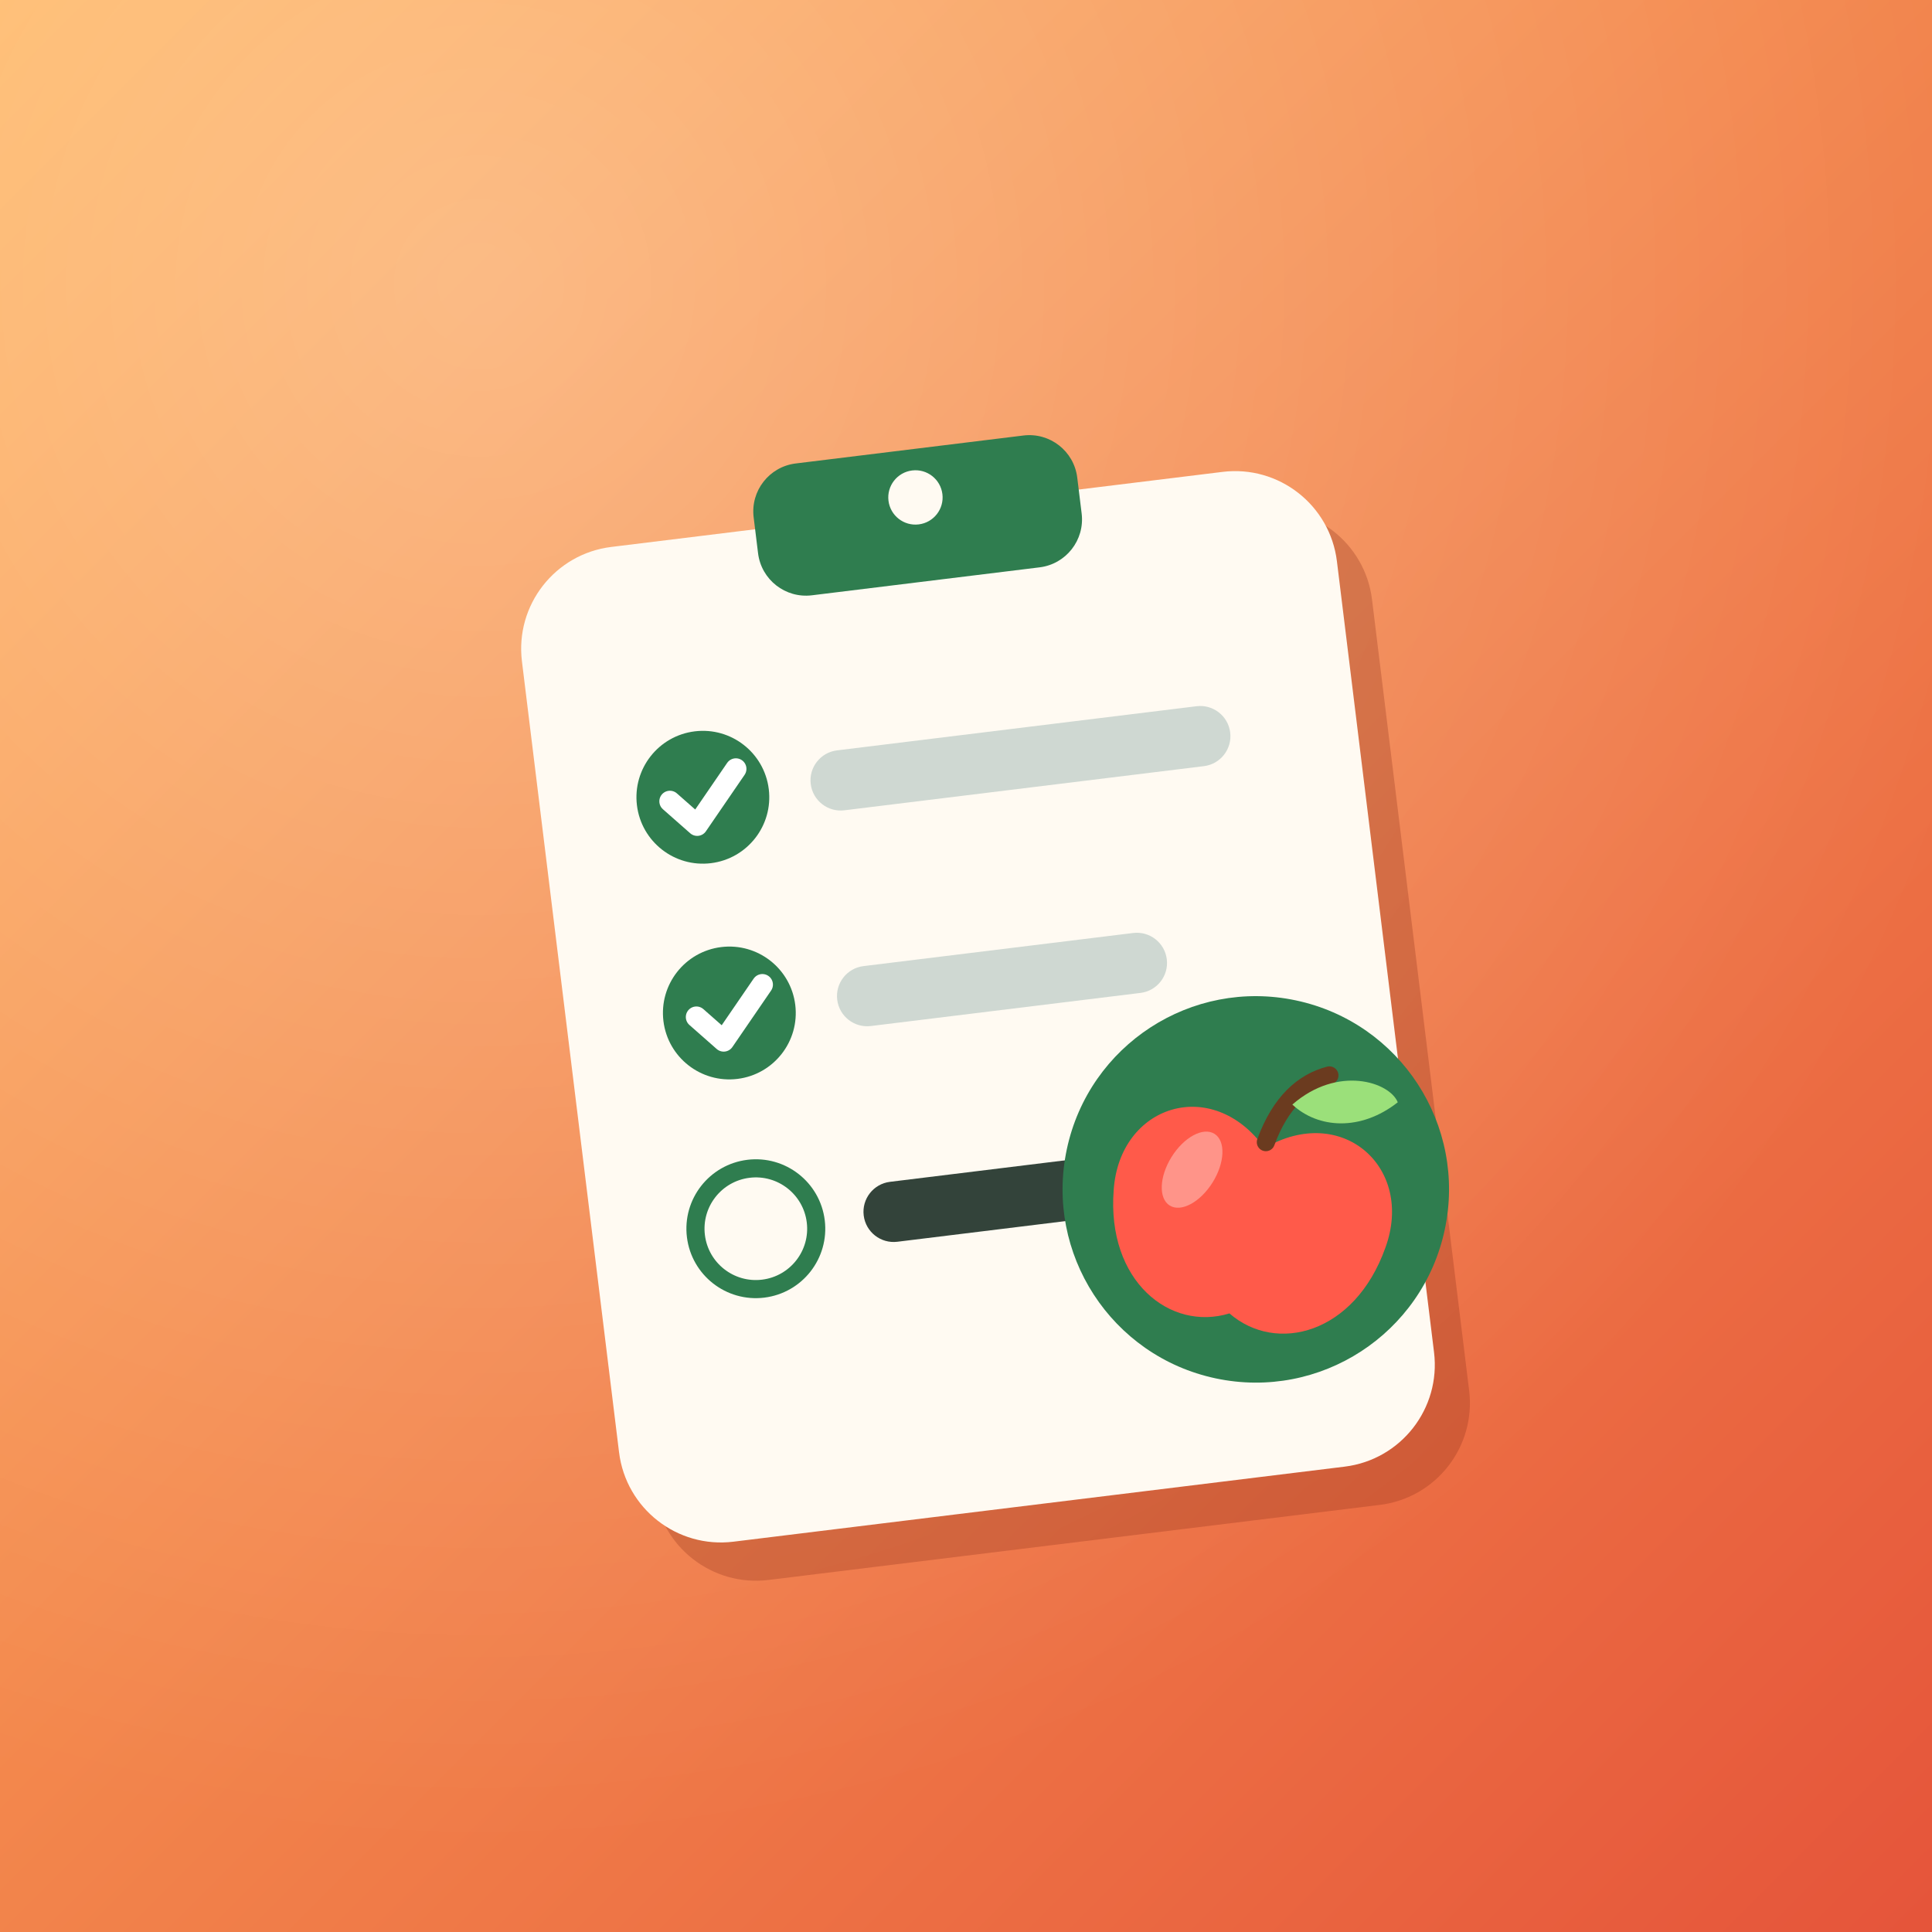
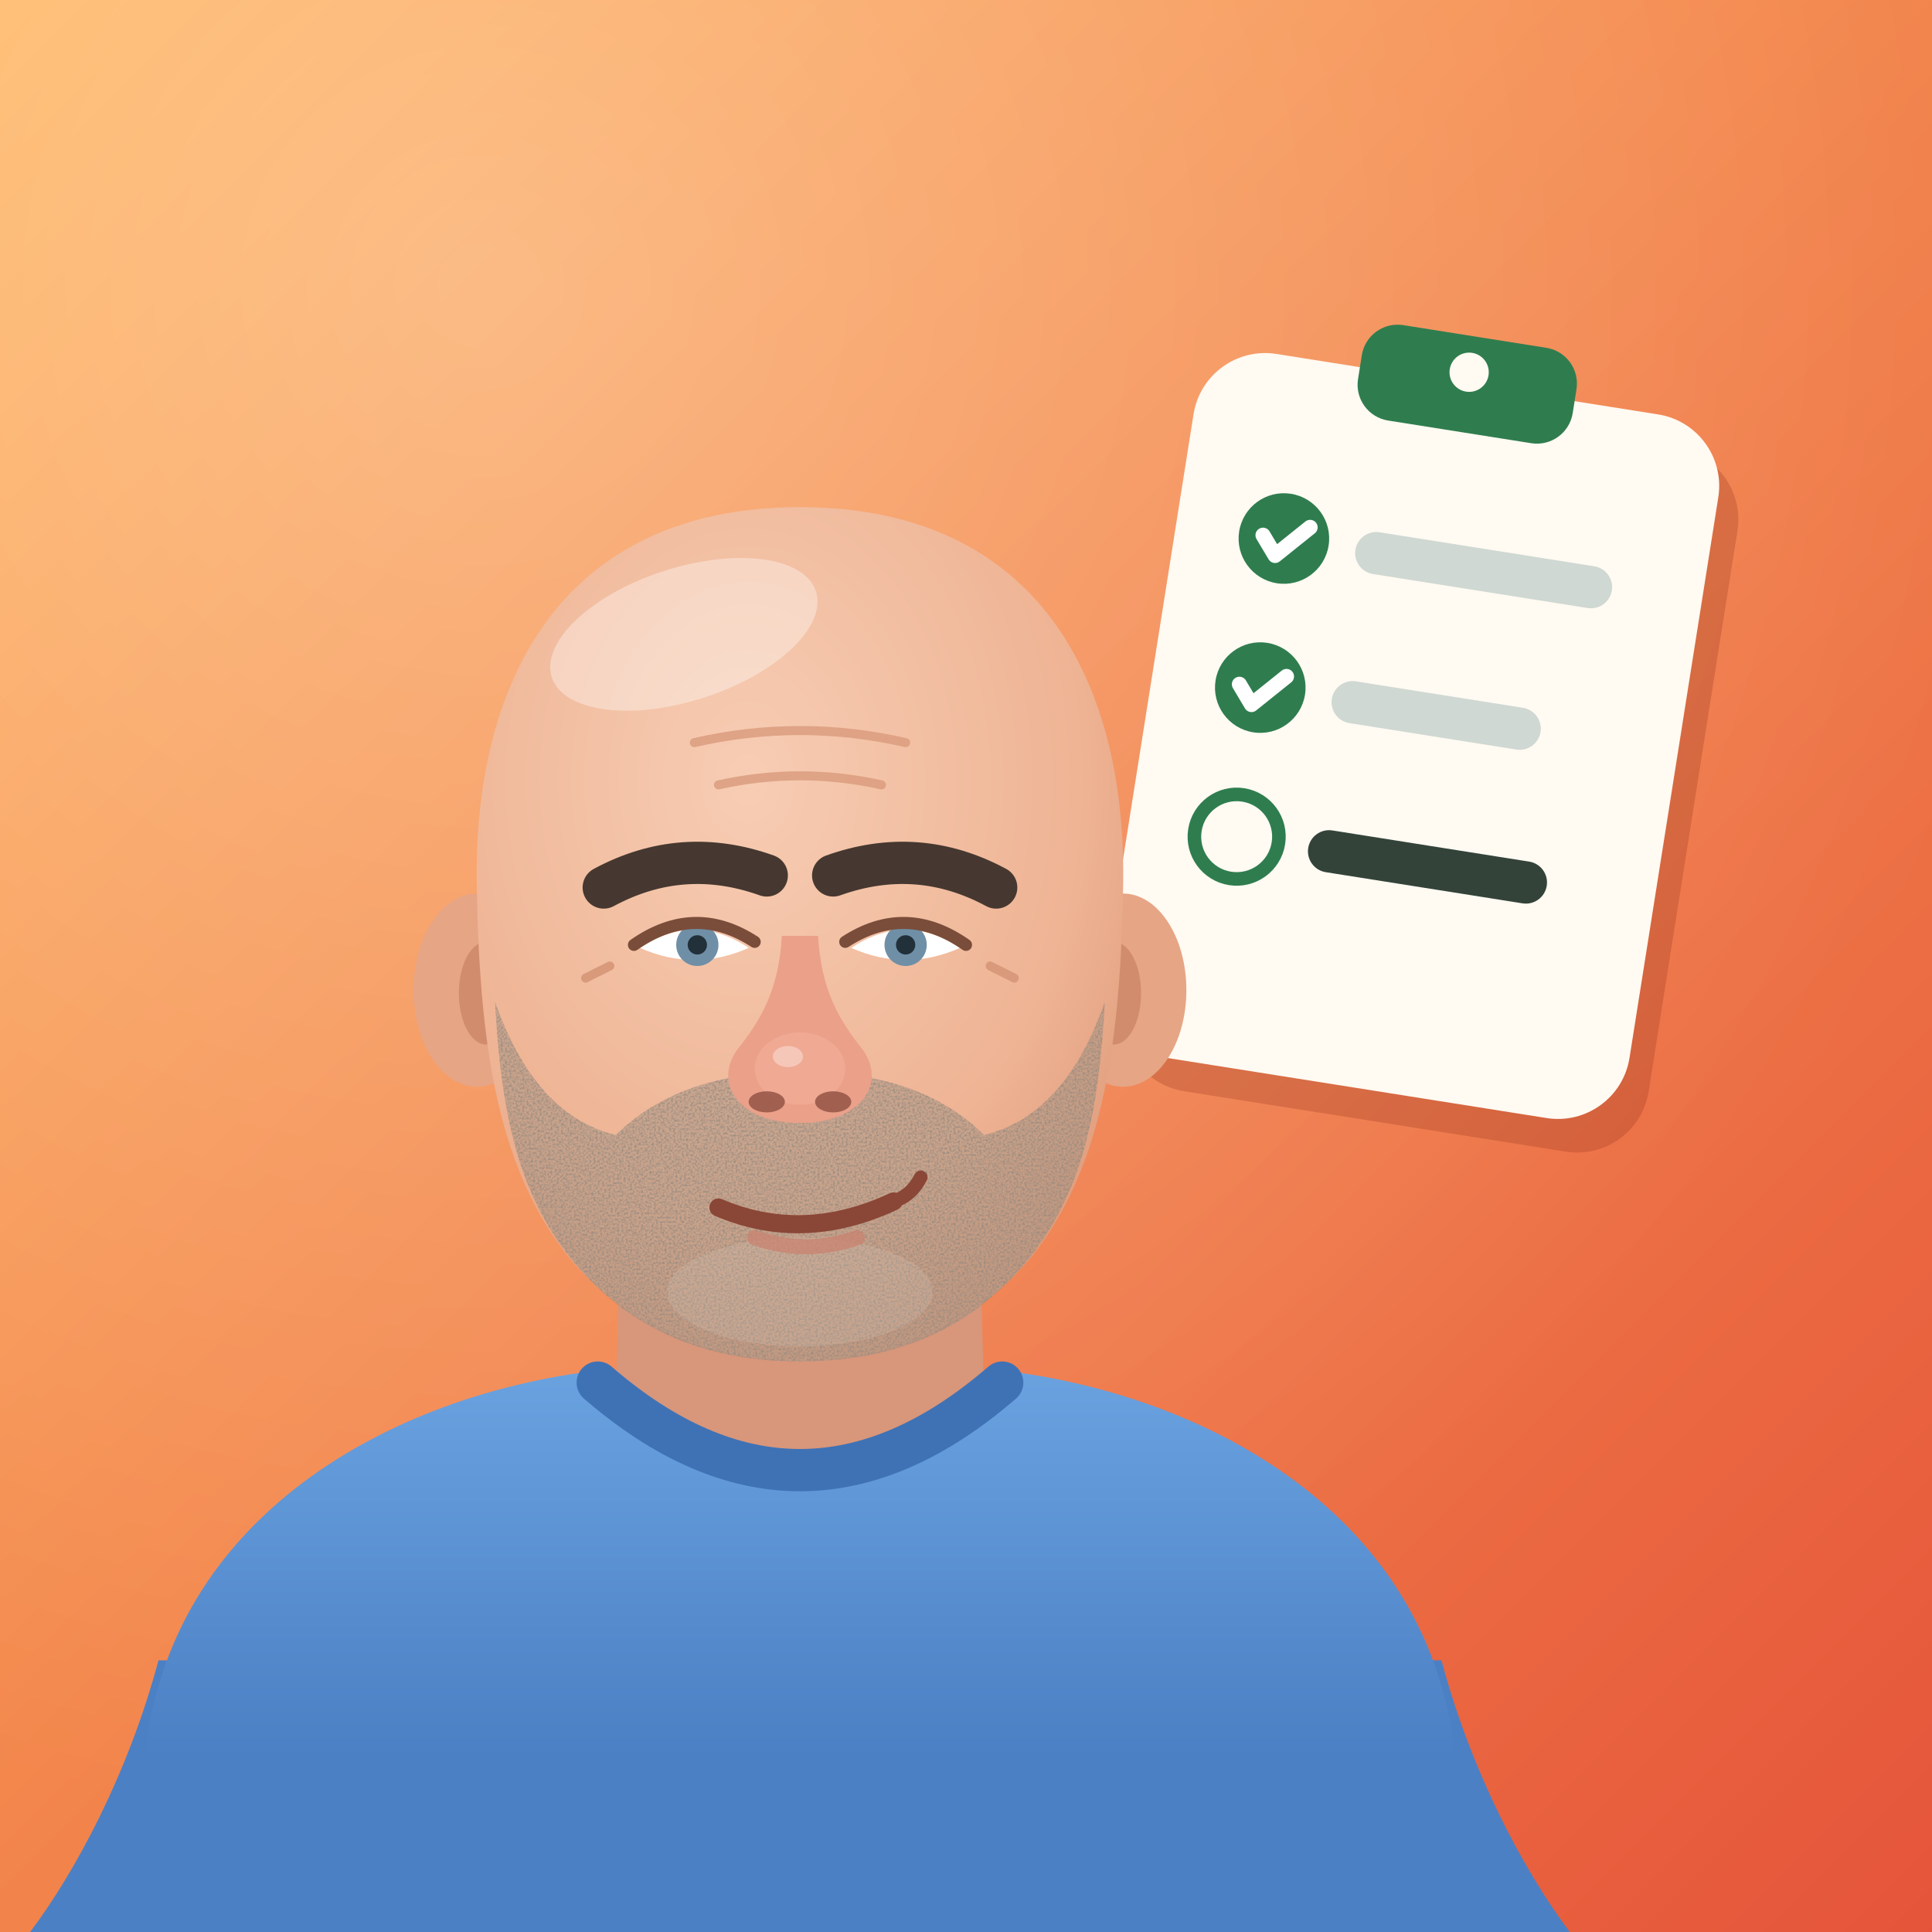
<svg xmlns="http://www.w3.org/2000/svg" viewBox="0 0 512 512">
  <defs>
    <linearGradient id="bg" x1="0" y1="0" x2="1" y2="1">
      <stop offset="0" stop-color="#ffb35c" />
      <stop offset="1" stop-color="#e5543a" />
    </linearGradient>
    <radialGradient id="glow" cx="0.25" cy="0.15" r="0.8">
      <stop offset="0" stop-color="#ffffff" stop-opacity="0.28" />
      <stop offset="1" stop-color="#ffffff" stop-opacity="0" />
    </radialGradient>
+     <radialGradient id="skin" cx="0.42" cy="0.32" r="0.75">
+       <stop offset="0" stop-color="#f7cdb4" />
+       <stop offset="0.7" stop-color="#eeb393" />
+       <stop offset="1" stop-color="#dc9878" />
+     </radialGradient>
+     <linearGradient id="shirt" x1="0" y1="0" x2="0" y2="1">
+       <stop offset="0" stop-color="#6aa2e0" />
+       <stop offset="1" stop-color="#4b80c4" />
+     </linearGradient>
+     <filter id="grain" x="0" y="0" width="1" height="1">
+       <feTurbulence type="fractalNoise" baseFrequency="1.4" numOctaves="2" seed="7" result="n" />
+       <feColorMatrix in="n" values="0 0 0 0 0.30  0 0 0 0 0.25  0 0 0 0 0.21  0 0 0 2.2 -0.85" />
+       <feComposite in2="SourceGraphic" operator="in" />
+     </filter>
  </defs>
  <rect width="512" height="512" fill="url(#bg)" />
  <rect width="512" height="512" fill="url(#glow)" />
+   <path d="M42 440 C 34 470, 20 496, 8 512 H 416 C 404 496, 390 470, 382 440 Z" fill="#4b80c4" />
  <g transform="translate(51.2 51.2) scale(0.8)">
-     <g transform="rotate(-7 256 270)">
-       <rect x="124" y="104" width="272" height="332" rx="34" fill="#8a2a17" opacity="0.28" transform="translate(10 14)" />
-       <rect x="124" y="104" width="272" height="332" rx="34" fill="#fffaf2" />
-       <rect x="206" y="84" width="108" height="44" rx="16" fill="#2f7d4f" />
-       <circle cx="260" cy="100" r="9" fill="#fffaf2" />
-       <circle cx="178" cy="190" r="22" fill="#2f7d4f" />
-       <path d="M167 190 l8 9 l15 -17" stroke="#fff" stroke-width="7" fill="none" stroke-linecap="round" stroke-linejoin="round" />
-       <rect x="214" y="180" width="140" height="20" rx="10" fill="#cfd8d2" />
-       <circle cx="178" cy="262" r="22" fill="#2f7d4f" />
-       <path d="M167 262 l8 9 l15 -17" stroke="#fff" stroke-width="7" fill="none" stroke-linecap="round" stroke-linejoin="round" />
-       <rect x="214" y="252" width="110" height="20" rx="10" fill="#cfd8d2" />
-       <circle cx="178" cy="334" r="20" fill="none" stroke="#2f7d4f" stroke-width="6" />
-       <rect x="214" y="324" width="128" height="20" rx="10" fill="#33433a" />
+     <g transform="translate(14 0) rotate(9 390 190)">
+       <rect x="300" y="62" width="176" height="236" rx="24" fill="#8a2a17" opacity="0.25" transform="translate(8 10)" />
+       <rect x="300" y="62" width="176" height="236" rx="24" fill="#fffaf2" />
+       <rect x="352" y="46" width="72" height="32" rx="12" fill="#2f7d4f" />
+       <circle cx="388" cy="58" r="6.5" fill="#fffaf2" />
+       <circle cx="336" cy="122" r="15" fill="#2f7d4f" />
+       <path d="M329 122 l5 6 l10 -11" stroke="#fff" stroke-width="5" fill="none" stroke-linecap="round" stroke-linejoin="round" />
+       <rect x="360" y="115" width="86" height="14" rx="7" fill="#cfd8d2" />
+       <circle cx="336" cy="172" r="15" fill="#2f7d4f" />
+       <path d="M329 172 l5 6 l10 -11" stroke="#fff" stroke-width="5" fill="none" stroke-linecap="round" stroke-linejoin="round" />
+       <rect x="360" y="165" width="70" height="14" rx="7" fill="#cfd8d2" />
+       <circle cx="336" cy="222" r="14" fill="none" stroke="#2f7d4f" stroke-width="4.5" />
+       <rect x="360" y="215" width="80" height="14" rx="7" fill="#33433a" />
    </g>
-     <g transform="translate(352 330) rotate(12)">
-       <circle r="64" fill="#2f7d4f" />
-       <path d="M0 -14 C -22 -34, -50 -18, -46 10 C -42 40, -18 52, 0 42 C 18 52, 42 40, 46 10 C 50 -18, 22 -34, 0 -14 Z" fill="#ff5a4a" />
-       <path d="M0 -16 C 2 -30, 8 -38, 16 -42" stroke="#6b3b1f" stroke-width="6" fill="none" stroke-linecap="round" />
-       <path d="M6 -30 C 18 -46, 36 -44, 40 -38 C 30 -26, 16 -24, 6 -30 Z" fill="#9be07a" />
-       <ellipse cx="-22" cy="-2" rx="8" ry="14" fill="#ffffff" opacity="0.35" transform="rotate(20 -22 -2)" />
+     <g id="me" transform="translate(-34 6)">
+       <path d="M18 512 C 26 432, 100 392, 168 384 L 302 384 C 370 392, 444 432, 452 512 Z" fill="url(#shirt)" />
+       <path d="M176 320 L 174 392 Q 235 430 296 392 L 294 320 Z" fill="#d8967a" />
+       <path d="M176 352 Q 235 380 294 352 L 294 340 Q 235 368 176 340 Z" fill="#c9856a" opacity="0.6" />
+       <path d="M168 388 Q 235 446 302 388" stroke="#3f72b5" stroke-width="14" fill="none" stroke-linecap="round" />
+       <ellipse cx="128" cy="258" rx="21" ry="32" fill="#e6a585" />
+       <ellipse cx="131" cy="259" rx="9" ry="17" fill="#d18c6d" />
+       <ellipse cx="342" cy="258" rx="21" ry="32" fill="#e6a585" />
+       <ellipse cx="339" cy="259" rx="9" ry="17" fill="#d18c6d" />
+       <path d="M235 98 C 314 98, 344 156, 342 226 C 341 280, 334 318, 312 346 C 292 370, 266 380, 235 381 C 204 380, 178 370, 158 346 C 136 318, 129 280, 128 226 C 126 156, 156 98, 235 98 Z" fill="url(#skin)" />
+       <ellipse cx="200" cy="138" rx="46" ry="22" fill="#ffffff" opacity="0.35" transform="rotate(-18 205 150)" />
+       <path d="M200 176 q 35 -8 70 0 M208 190 q 27 -6 54 0" stroke="#d99a7c" stroke-width="3" fill="none" stroke-linecap="round" opacity="0.8" />
+       <path d="M134 262 C 136 300, 142 326, 160 348 C 180 372, 206 381, 235 381 C 264 381, 290 372, 310 348 C 328 326, 334 300, 336 262 C 326 290, 312 302, 296 306 C 282 292, 260 284, 235 286 C 210 284, 188 292, 174 306 C 158 302, 144 290, 134 262 Z" fill="#a39282" opacity="0.5" />
+       <path d="M134 262 C 136 300, 142 326, 160 348 C 180 372, 206 381, 235 381 C 264 381, 290 372, 310 348 C 328 326, 334 300, 336 262 C 326 290, 312 302, 296 306 C 282 292, 260 284, 235 286 C 210 284, 188 292, 174 306 C 158 302, 144 290, 134 262 Z" fill="#000" filter="url(#grain)" opacity="0.9" />
+       <ellipse cx="235" cy="358" rx="44" ry="18" fill="#d9d0c6" opacity="0.18" />
+       <path d="M170 224 Q 196 210 224 220" stroke="#463830" stroke-width="14" fill="none" stroke-linecap="round" />
+       <path d="M246 220 Q 274 210 300 224" stroke="#463830" stroke-width="14" fill="none" stroke-linecap="round" />
+       <path d="M182 244 Q 200 232 218 244 Q 200 252 182 244 Z" fill="#ffffff" />
+       <circle cx="201" cy="243" r="7" fill="#6f8fa6" />
+       <circle cx="201" cy="243" r="3.2" fill="#22303a" />
+       <path d="M180 243 Q 200 229 220 242" stroke="#7a4d3a" stroke-width="4" fill="none" stroke-linecap="round" />
+       <path d="M252 244 Q 270 232 288 244 Q 270 252 252 244 Z" fill="#ffffff" />
+       <circle cx="270" cy="243" r="7" fill="#6f8fa6" />
+       <circle cx="270" cy="243" r="3.2" fill="#22303a" />
+       <path d="M250 242 Q 270 229 290 243" stroke="#7a4d3a" stroke-width="4" fill="none" stroke-linecap="round" />
+       <path d="M172 250 l -8 4 M298 250 l 8 4" stroke="#d99a7c" stroke-width="3" stroke-linecap="round" />
+       <path d="M229 240 C 228 258, 222 268, 214 278 C 206 290, 216 302, 235 302 C 254 302, 264 290, 256 278 C 248 268, 242 258, 241 240" fill="#eba08a" />
+       <ellipse cx="235" cy="284" rx="15" ry="12" fill="#f0a993" />
+       <ellipse cx="231" cy="280" rx="5" ry="3.5" fill="#fff" opacity="0.35" />
+       <ellipse cx="224" cy="295" rx="6" ry="3.5" fill="#8f4f40" opacity="0.8" />
+       <ellipse cx="246" cy="295" rx="6" ry="3.5" fill="#8f4f40" opacity="0.8" />
+       <path d="M208 330 Q 236 342 266 328" stroke="#8a4636" stroke-width="6" fill="none" stroke-linecap="round" />
+       <path d="M266 328 q 6 -2 9 -8" stroke="#8a4636" stroke-width="4.5" fill="none" stroke-linecap="round" />
+       <path d="M220 340 Q 237 346 254 340" stroke="#c98370" stroke-width="5" fill="none" stroke-linecap="round" opacity="0.75" />
    </g>
  </g>
</svg>
